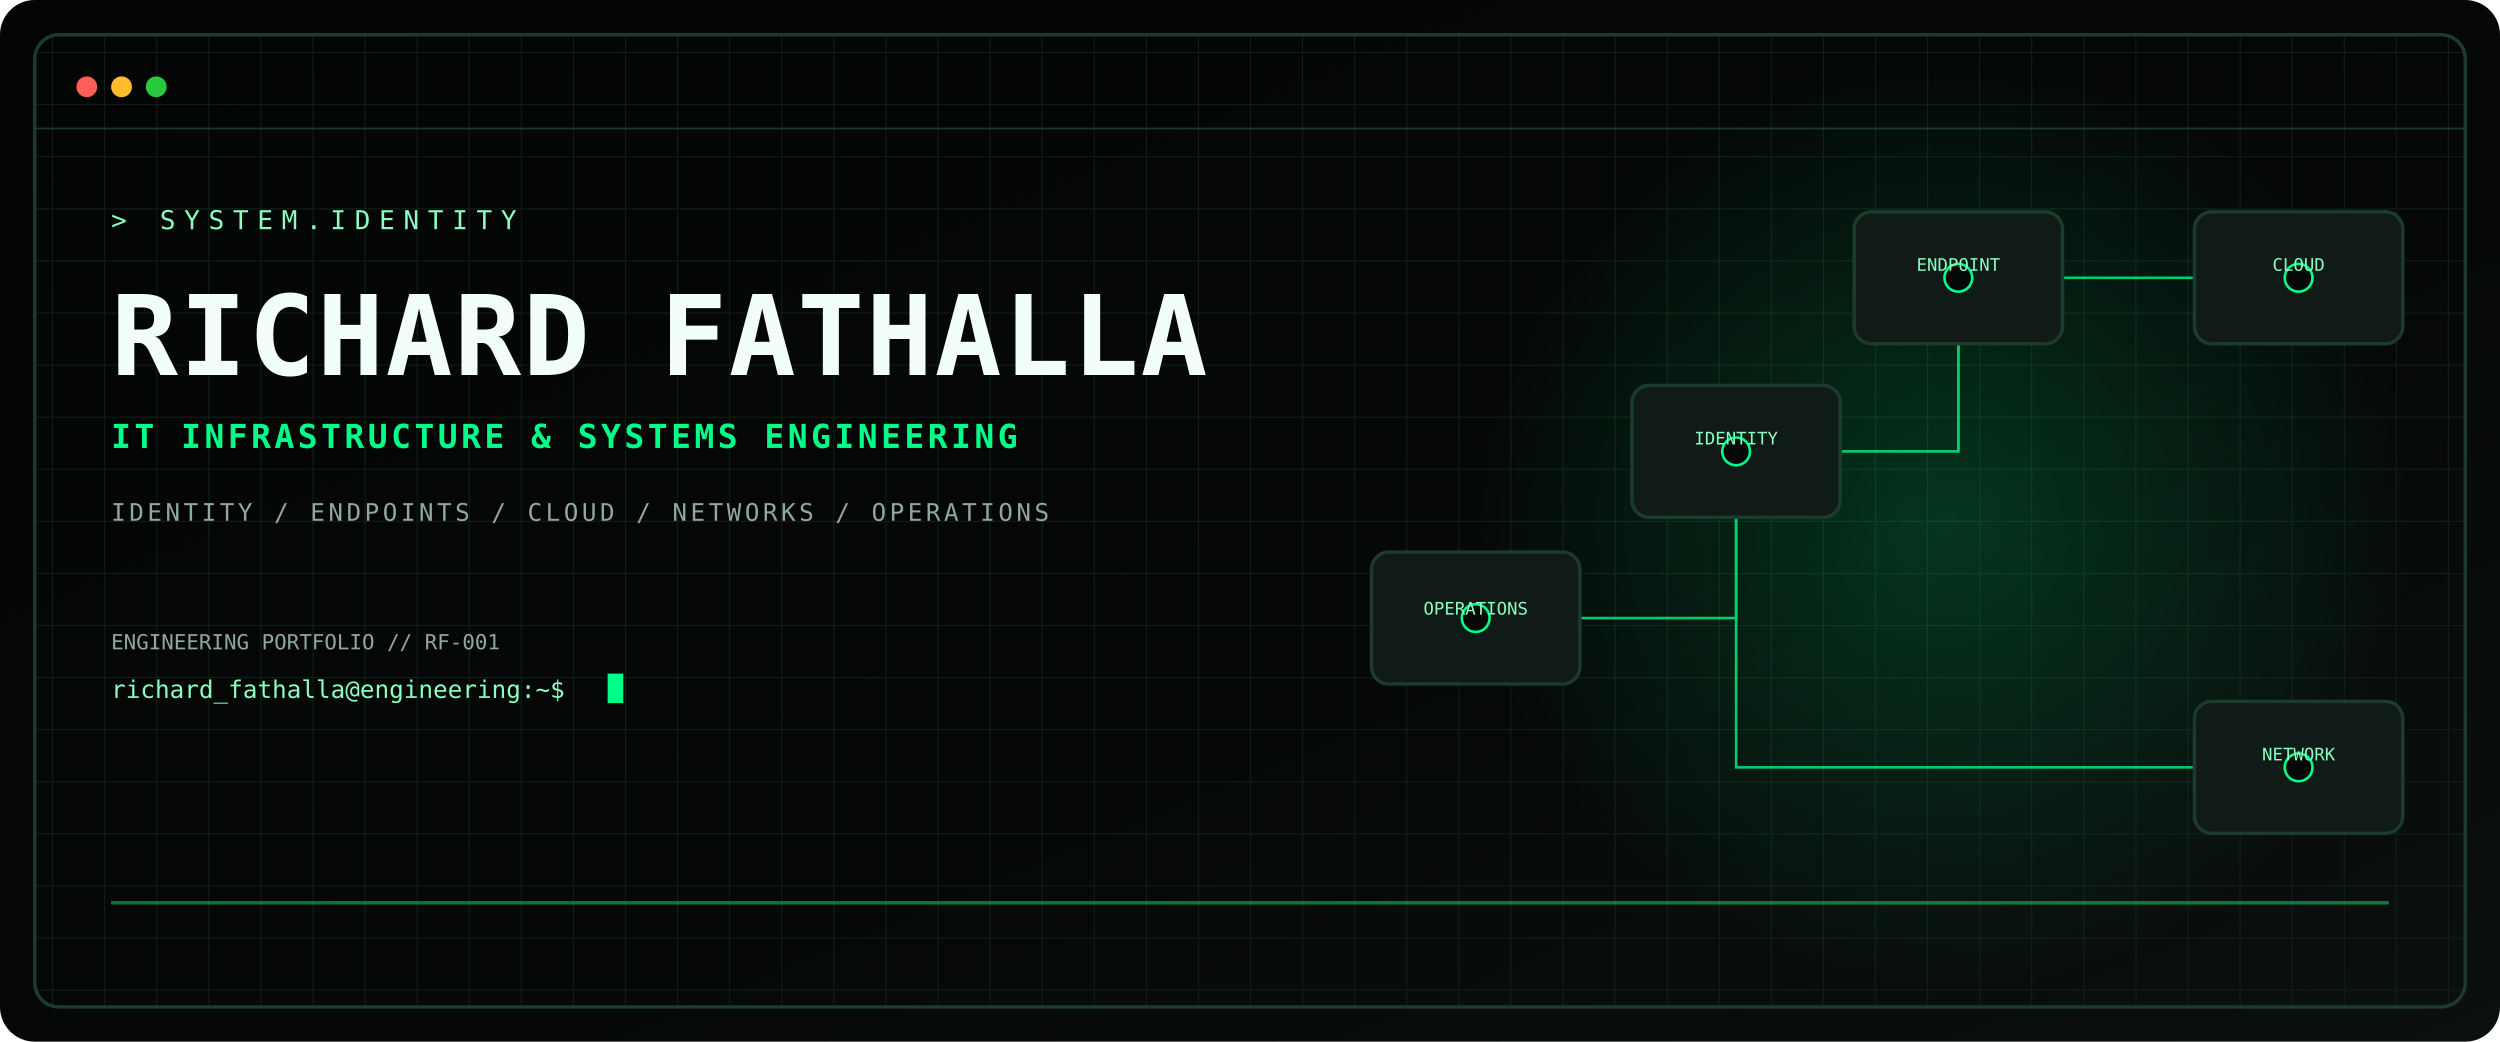
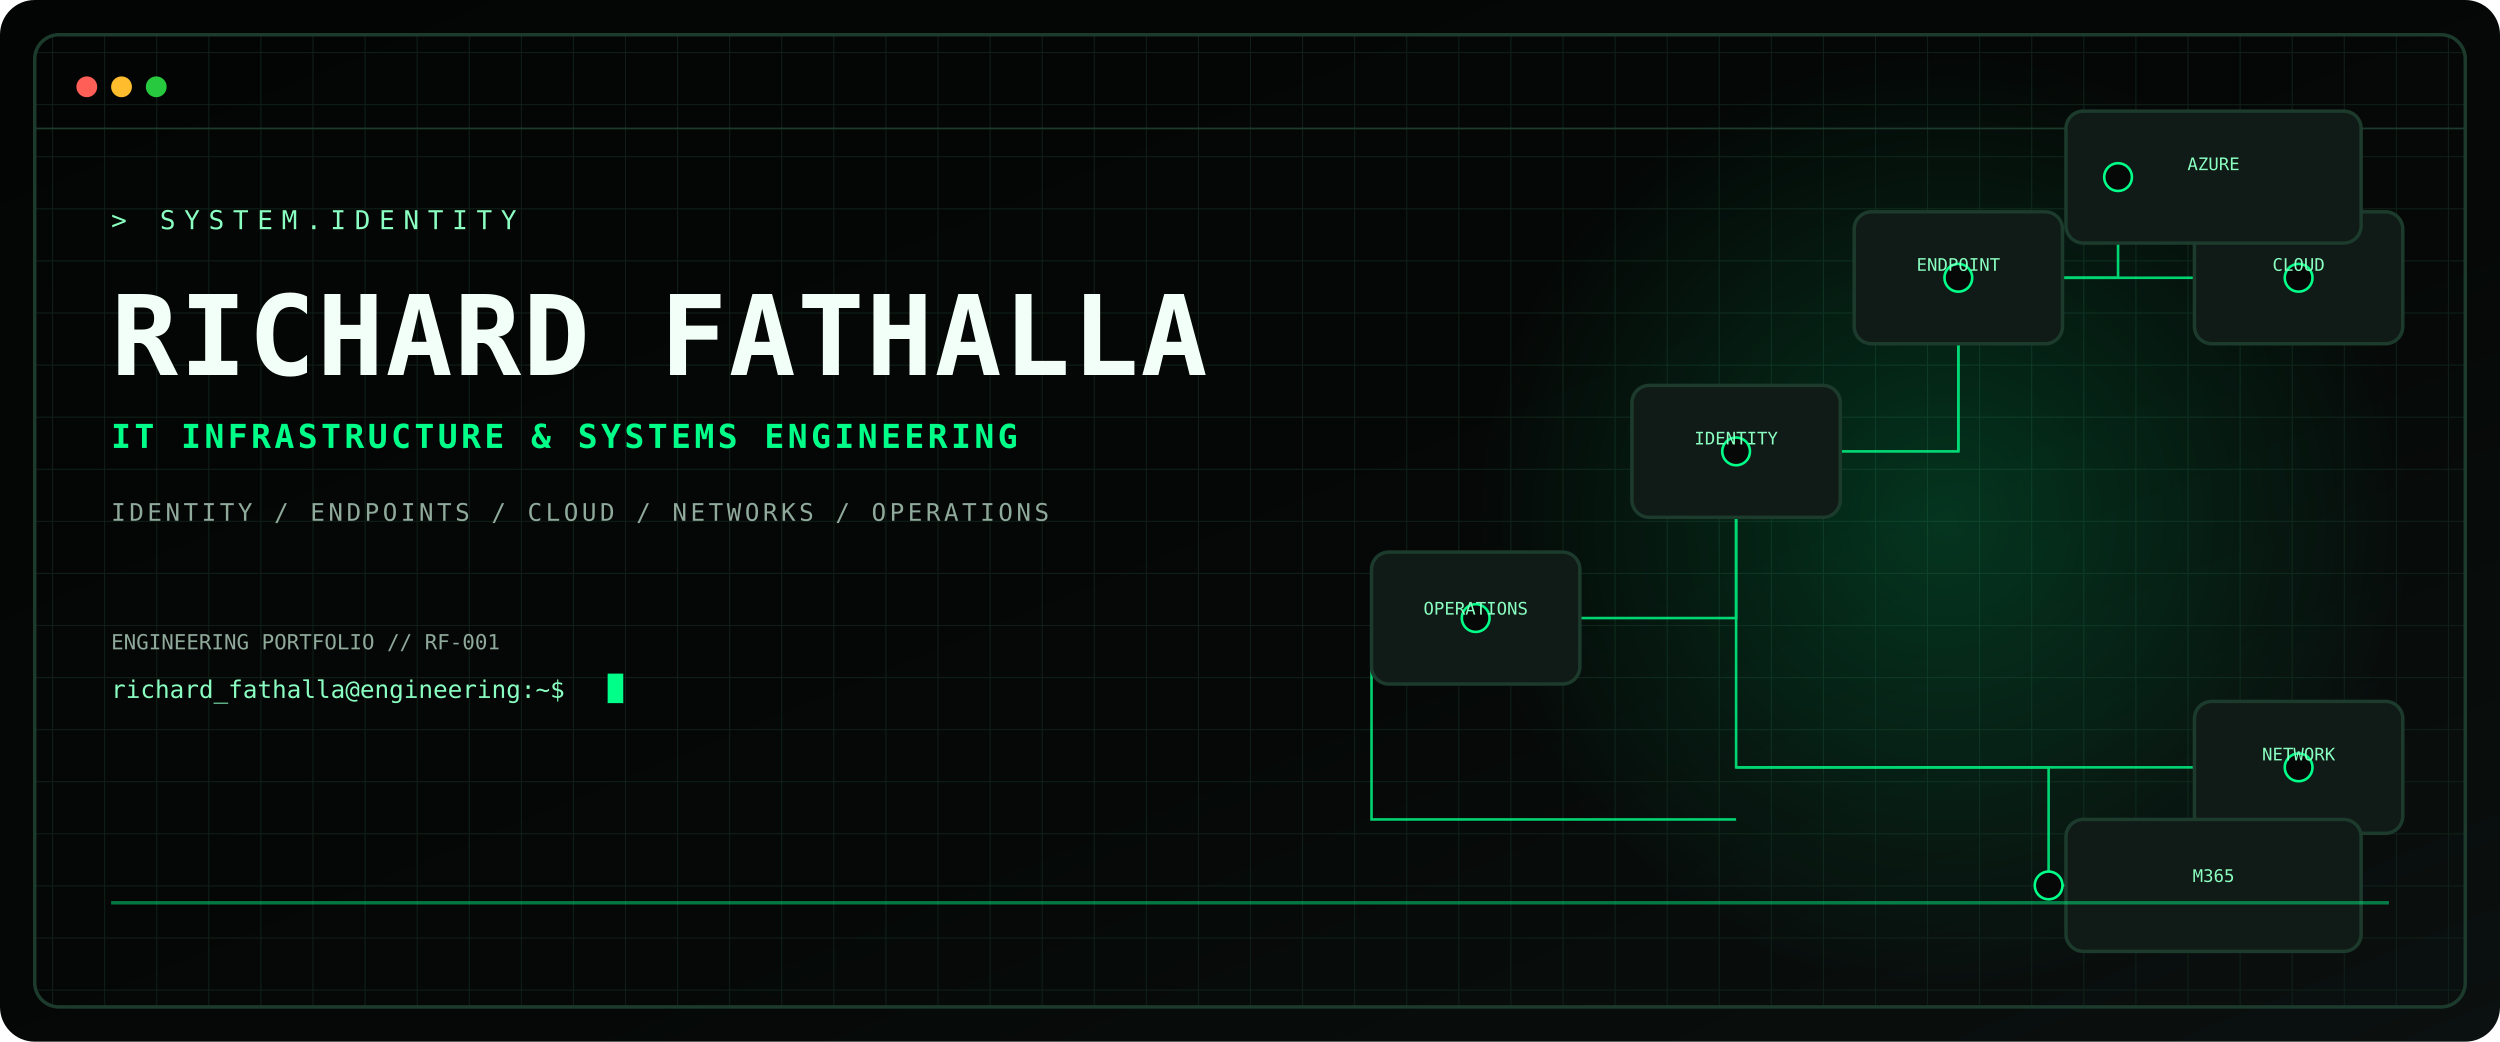
<svg xmlns="http://www.w3.org/2000/svg" width="1440" height="600" viewBox="0 0 1440 600" role="img" aria-labelledby="title desc">
  <defs>
    <linearGradient id="background" x1="0" y1="0" x2="1" y2="1">
      <stop stop-color="#030504" />
      <stop offset=".6" stop-color="#050807" />
      <stop offset="1" stop-color="#0B1110" />
    </linearGradient>
    <pattern id="grid" width="30" height="30" patternUnits="userSpaceOnUse">
      <path d="M30 0H0V30" fill="none" stroke="#102119" stroke-width="1" />
    </pattern>
    <radialGradient id="core">
      <stop stop-color="#00FF88" stop-opacity=".18" />
      <stop offset="1" stop-color="#00FF88" stop-opacity="0" />
    </radialGradient>
  </defs>
  <rect width="1440" height="600" rx="20" fill="url(#background)" />
  <rect x="20" y="20" width="1400" height="560" rx="14" fill="url(#grid)" stroke="#1C3B2D" stroke-width="2" />
  <circle cx="1120" cy="300" r="270" fill="url(#core)" />
  <g fill="#050807" stroke="#1C3B2D">
    <circle cx="50" cy="50" r="6" stroke="none" fill="#FF5F56" />
    <circle cx="70" cy="50" r="6" stroke="none" fill="#FFBD2E" />
    <circle cx="90" cy="50" r="6" stroke="none" fill="#27C93F" />
  </g>
  <line x1="20" y1="74" x2="1420" y2="74" stroke="#1C3B2D" />
  <g font-family="ui-monospace, SFMono-Regular, Menlo, Consolas, monospace">
    <text x="64" y="132" fill="#8AFFC1" font-size="15" letter-spacing="5">&gt; SYSTEM.IDENTITY</text>
    <text x="64" y="216" fill="#F2FFF8" font-size="64" font-weight="800" letter-spacing="1">RICHARD FATHALLA</text>
    <text x="64" y="258" fill="#00FF88" font-size="19" font-weight="700" letter-spacing="2">IT INFRASTRUCTURE &amp; SYSTEMS ENGINEERING</text>
    <text x="64" y="300" fill="#8FA99B" font-size="14" letter-spacing="2">IDENTITY / ENDPOINTS / CLOUD / NETWORKS / OPERATIONS</text>
    <text x="64" y="374" fill="#8FA99B" font-size="12">ENGINEERING PORTFOLIO // RF-001</text>
    <text x="64" y="402" fill="#8AFFC1" font-size="14">richard_fathalla@engineering:~$</text>
-     <rect x="350" y="388" width="9" height="17" fill="#00FF88">
-       <animate attributeName="opacity" values="1;0;1" dur="1.2s" repeatCount="indefinite" />
-     </rect>
+     <rect x="350" y="388" width="9" height="17" fill="#00FF88" />
  </g>
-   <g fill="none" stroke="#00FF88" stroke-width="1.5" opacity=".78">
+   <g fill="none" stroke="#00FF88" stroke-width="1.5" opacity=".82">
    <path d="M850 356H1000V260H1128V160H1324" />
    <path d="M1000 260V442H1324" />
    <path d="M1128 160V260" />
+     <path d="M1128 160H1220V102H1360" />
+     <path d="M850 356H790V472H1000" />
+     <path d="M1000 442H1180V510H1360" />
  </g>
  <g fill="#101A16" stroke="#1C3B2D" stroke-width="2">
    <rect x="790" y="318" width="120" height="76" rx="10" />
    <rect x="940" y="222" width="120" height="76" rx="10" />
    <rect x="1068" y="122" width="120" height="76" rx="10" />
    <rect x="1264" y="122" width="120" height="76" rx="10" />
    <rect x="1264" y="404" width="120" height="76" rx="10" />
+     <rect x="1190" y="64" width="170" height="76" rx="10" />
+     <rect x="1190" y="472" width="170" height="76" rx="10" />
  </g>
  <g fill="#050807" stroke="#00FF88" stroke-width="1.5">
    <circle cx="850" cy="356" r="8" />
    <circle cx="1000" cy="260" r="8" />
    <circle cx="1128" cy="160" r="8" />
    <circle cx="1324" cy="160" r="8" />
    <circle cx="1324" cy="442" r="8" />
+     <circle cx="1220" cy="102" r="8" />
+     <circle cx="1180" cy="510" r="8" />
  </g>
  <g font-family="ui-monospace, monospace" text-anchor="middle" fill="#8AFFC1" font-size="10">
    <text x="850" y="354">OPERATIONS</text>
    <text x="1000" y="256">IDENTITY</text>
    <text x="1128" y="156">ENDPOINT</text>
    <text x="1324" y="156">CLOUD</text>
    <text x="1324" y="438">NETWORK</text>
+     <text x="1275" y="98">AZURE</text>
+     <text x="1275" y="508">M365</text>
  </g>
  <line x1="64" y1="520" x2="1376" y2="520" stroke="#00FF88" stroke-opacity=".45" stroke-width="2" />
</svg>
